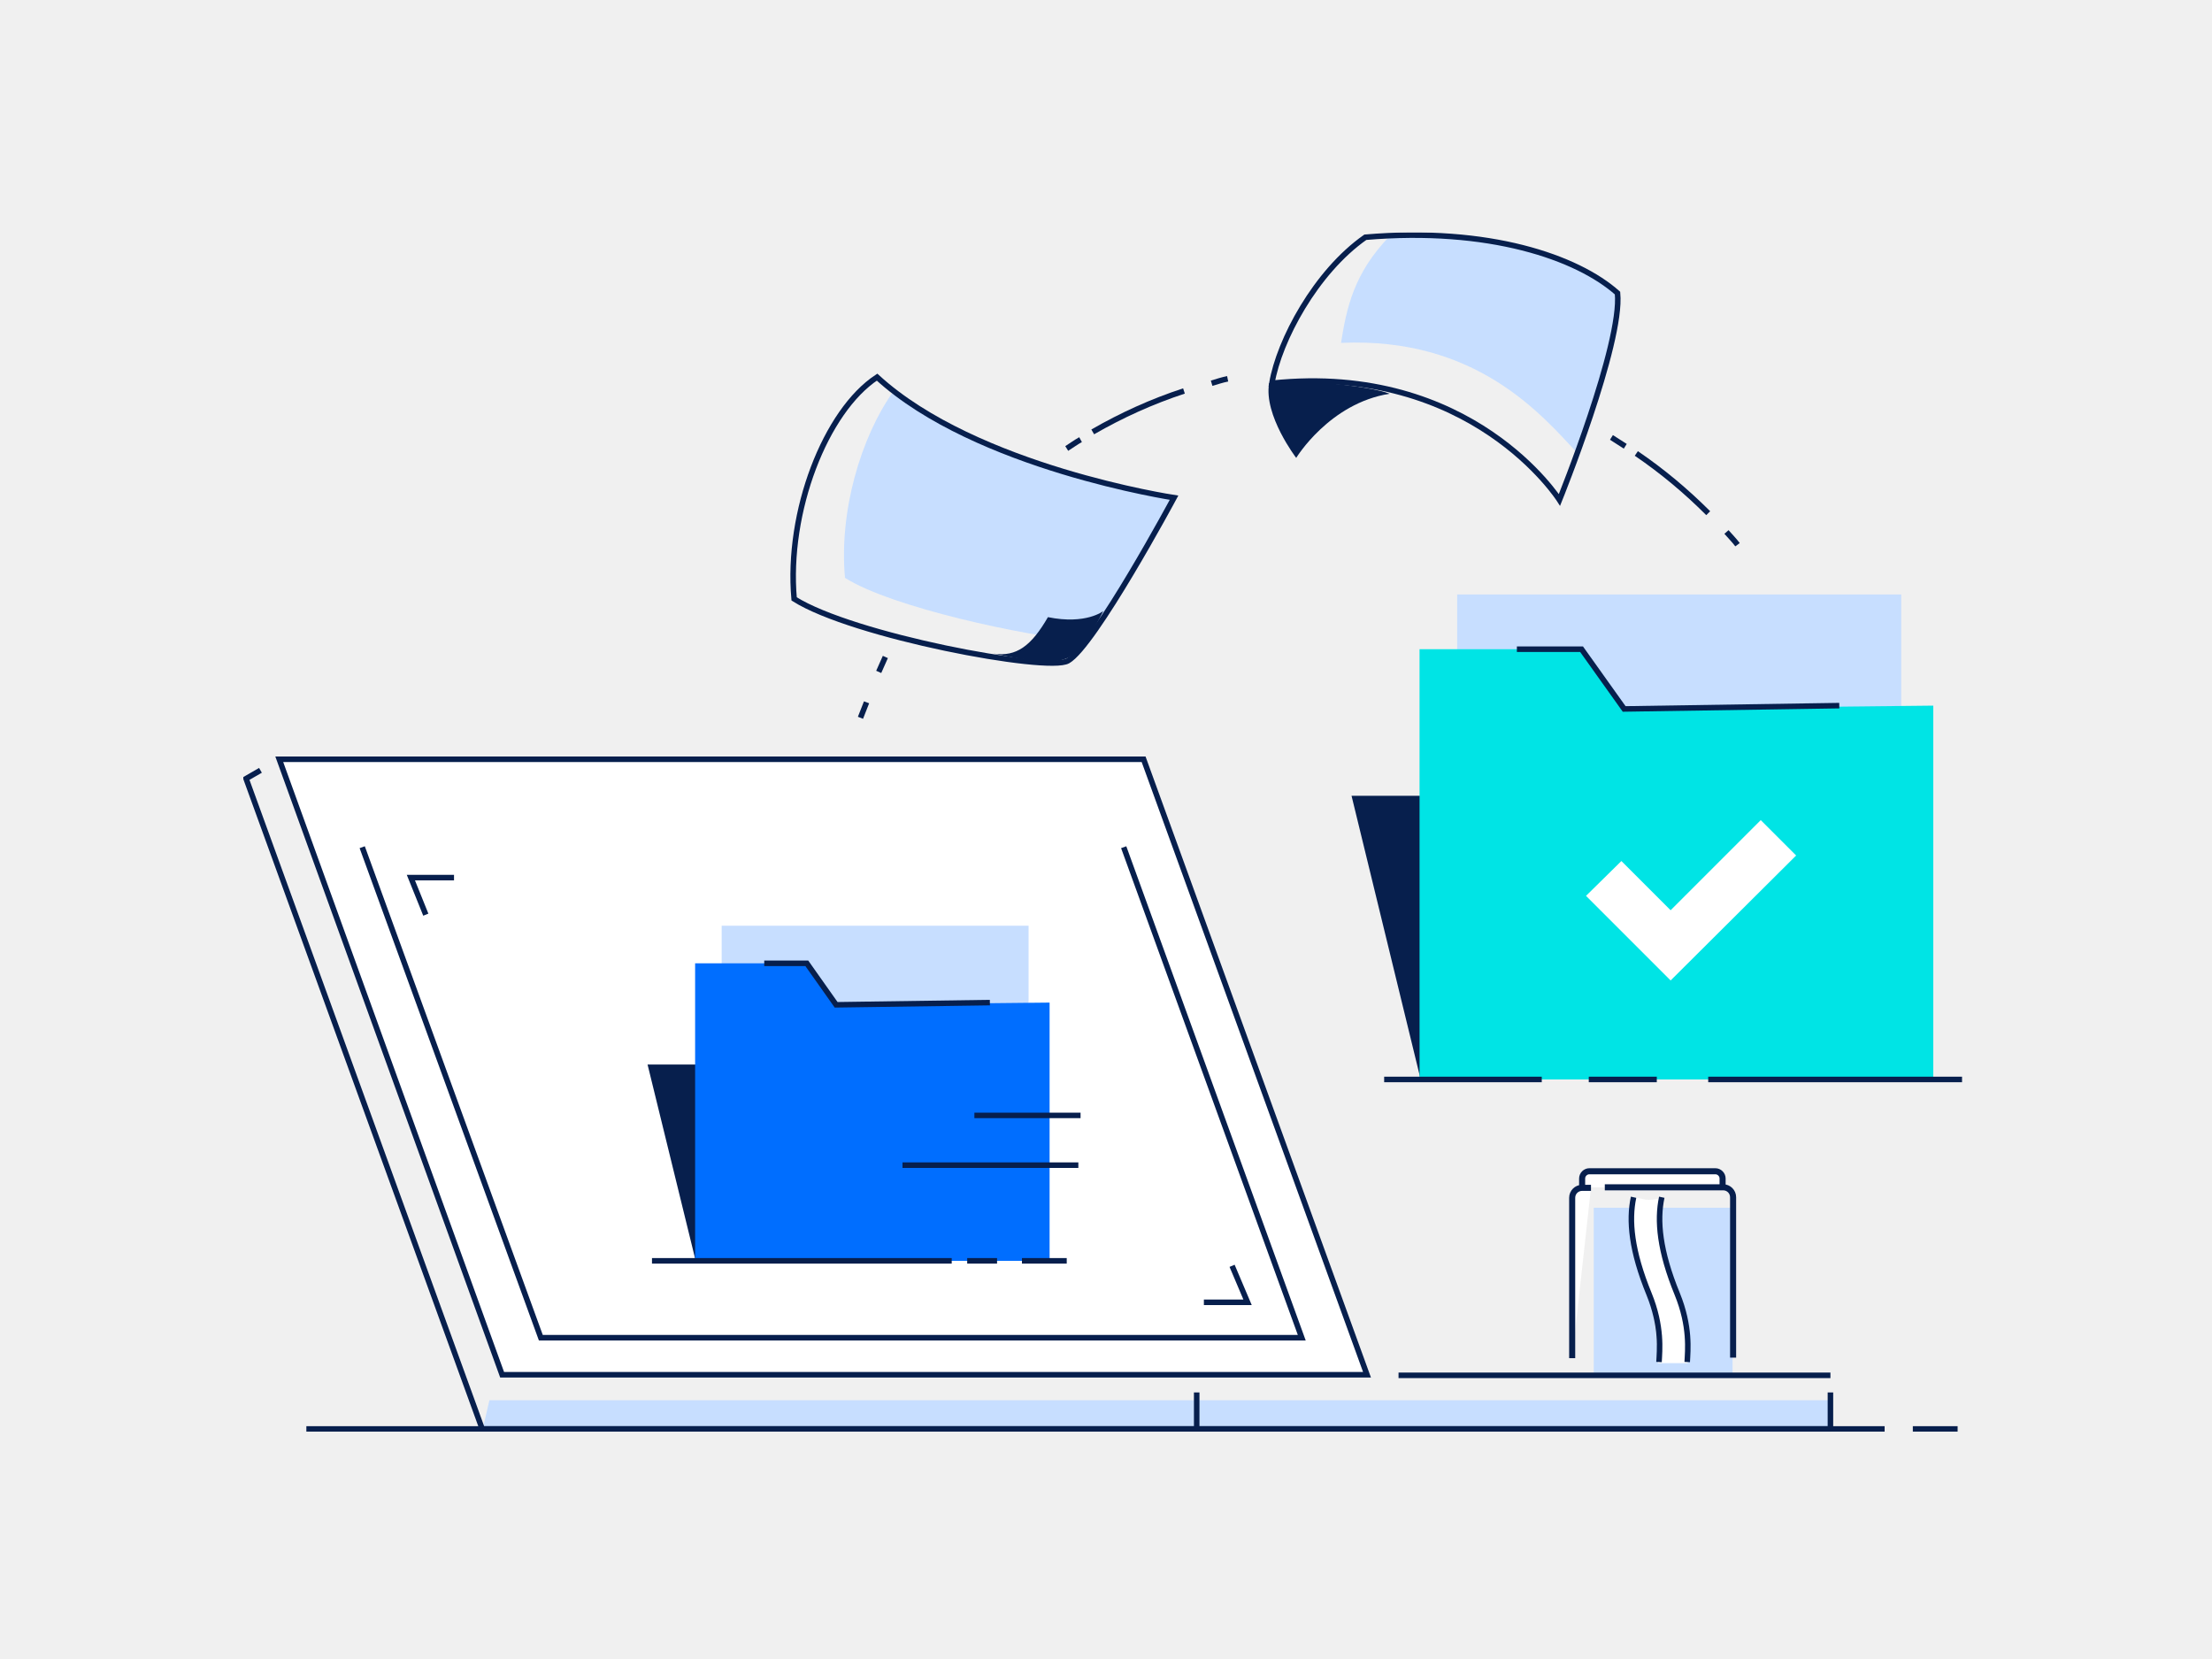
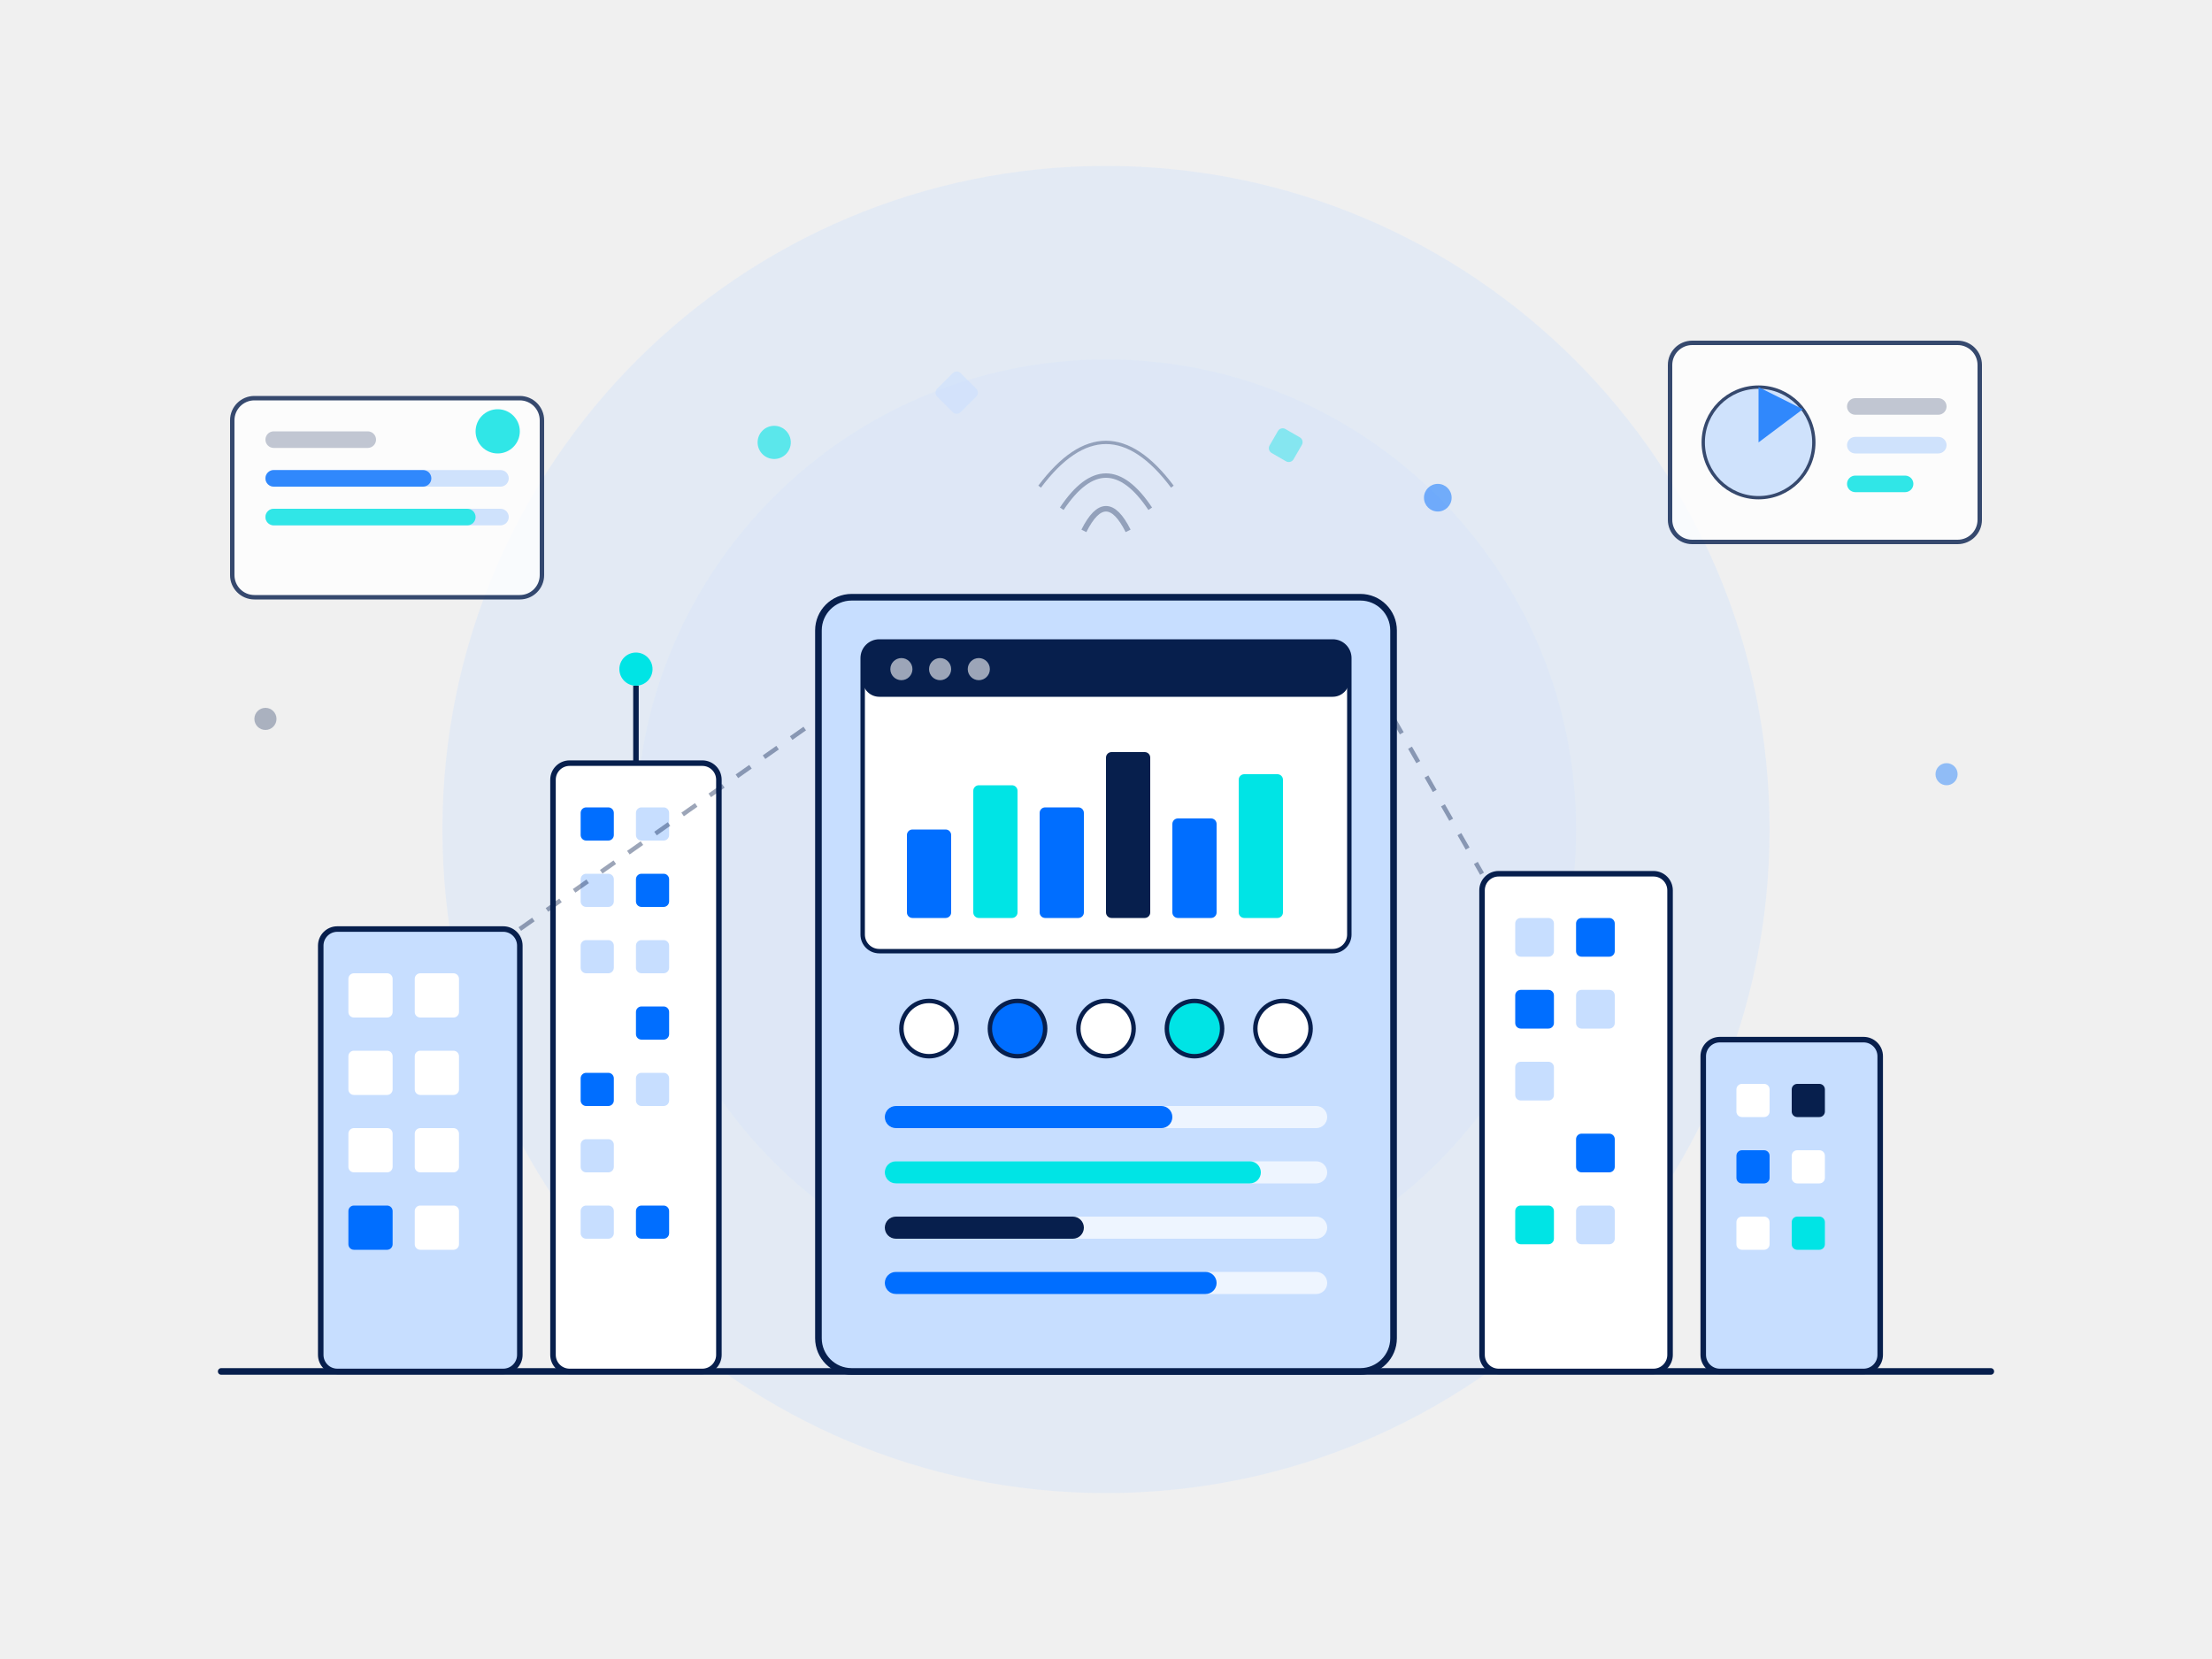
<svg xmlns="http://www.w3.org/2000/svg" viewBox="0 0 400 300" fill="none">
-   <mask id="a" style="mask-type:alpha" maskUnits="userSpaceOnUse" x="44" y="42" width="312" height="217">
-     <path d="M355.3 42H44v216.9h311.3V42Z" fill="#fff" />
-   </mask>
-   <g mask="url(#a)">
-     <path fill-rule="evenodd" clip-rule="evenodd" d="M288.2 248.4h25.1v-30h-25.1v30Z" fill="#C7DEFF" />
-     <path fill-rule="evenodd" clip-rule="evenodd" d="M304.498 238.199c-1.5-3.9-5.9-15.4-4-21.6-2.9.8-3.3.1-5-.1-1.7-.1 0 10.7 2.2 16.4 1.7 4.5 2.1 11.1 2.1 13.6h5.4c.2-1.9.3-5.5-.7-8.3Z" fill="#fff" />
-     <path d="M311.5 214.7v-1.6c0-.7-.6-1.3-1.3-1.3h-22.8c-.7 0-1.3.6-1.3 1.3v1.6" fill="#fff" />
-     <path d="M311.5 214.7v-1.6c0-.7-.6-1.3-1.3-1.3h-22.8c-.7 0-1.3.6-1.3 1.3v1.6M290.2 214.7h21.4c1 0 1.8.8 1.8 1.8v29" stroke="#071F4D" stroke-width="1.096" />
-     <path d="M284.3 245.6v-29c0-1 .8-1.8 1.8-1.8h1.6" fill="#fff" />
-     <path d="M284.3 245.6v-29c0-1 .8-1.8 1.8-1.8h1.6" stroke="#071F4D" stroke-width="1.096" />
-     <path d="M295.402 216.5c-.9 4.2-.4 9.7 2.8 17.5 2.4 5.9 1.9 10.2 1.8 12.3M300.502 216.5c-.9 4.2-.4 9.7 2.8 17.5 2.4 5.9 1.9 10.2 1.8 12.3" stroke="#071F4D" />
-     <path fill-rule="evenodd" clip-rule="evenodd" d="m331 258.4-.3-5.2H88.5l-1.2 5.2H331Z" fill="#C7DEFF" />
-     <path d="M252.9 248.7H331M216.6 258.4H331M47.1 139.3l-2.6 1.5 42.7 117.6h129.2v-6.6" stroke="#071F4D" />
-     <path fill-rule="evenodd" clip-rule="evenodd" d="m247.2 248.6-40.4-111.3H50.5l40.3 111.3h156.4Z" fill="#fff" />
-     <path d="m247.2 248.6-40.4-111.3H50.5l40.3 111.3h156.4Z" stroke="#071F4D" />
-     <path d="m203.2 153.2 32.2 88.7H97.8l-32.3-88.7" stroke="#071F4D" />
-     <path fill-rule="evenodd" clip-rule="evenodd" d="M72.2 146.9c-.77 0-1.4.63-1.4 1.4 0 .77.63 1.4 1.4 1.4.77 0 1.4-.63 1.4-1.4 0-.77-.63-1.4-1.4-1.4ZM79.3 146.9c-.77 0-1.4.63-1.4 1.4 0 .77.63 1.4 1.4 1.4.77 0 1.4-.63 1.4-1.4 0-.77-.63-1.4-1.4-1.4Z" fill="#fff" />
-     <path fill-rule="evenodd" clip-rule="evenodd" d="M263.5 171.2h80.3v-63.7h-80.3v63.7Z" fill="#C7DEFF" />
-     <path fill-rule="evenodd" clip-rule="evenodd" d="M290 143.9h-45.6l12.5 51.3H290v-51.3Z" fill="#071F4D" />
-     <path fill-rule="evenodd" clip-rule="evenodd" d="M286 117.4h-29.3v77.8h92.9v-67.6l-55.9.6-7.7-10.8Z" fill="#00E4E5" />
-     <path d="m332.6 127.6-38.9.6-7.7-10.8h-11.7M308.9 195.2h45.9M250.3 195.2h28.5M287.3 195.2h12.3" stroke="#071F4D" />
-     <path fill-rule="evenodd" clip-rule="evenodd" d="M130.5 211.4H186v-44h-55.5v44Z" fill="#C7DEFF" />
-     <path fill-rule="evenodd" clip-rule="evenodd" d="M148.7 192.5h-31.6l8.7 35.5h22.9v-35.5Z" fill="#071F4D" />
-     <path fill-rule="evenodd" clip-rule="evenodd" d="M145.9 174.2h-20.2V228h64.1v-46.7l-38.6.4-5.3-7.5Z" fill="#006EFF" />
-     <path d="m179 181.3-27.8.4-5.3-7.5h-7.7M176.2 201.7h19.2M163.2 210.7H195M172.1 228h-54.2M184.8 228h8.1M174.9 228h5.4" stroke="#071F4D" />
-     <path fill-rule="evenodd" clip-rule="evenodd" d="m293.2 155.7-6.4 6.3 15.3 15.3 22.7-22.6-6.4-6.4-16.3 16.3-8.9-8.9Z" fill="#fff" />
-     <path d="M57.2 258.4h283.6M345.9 258.4h8.1M55.4 258.4h220.5M160.1 118.8l-1.2 2.7M156.7 127c-.3.8-.7 1.8-1.1 2.8M222 68.5c-1 .2-1.9.5-2.9.8M214.1 70.7c-5.8 1.9-11.3 4.4-16.5 7.4M195.4 79.5c-.9.5-1.7 1.1-2.5 1.6M314.2 98.5c-.6-.8-1.3-1.5-2-2.3M308.9 92.8c-4-4-8.3-7.6-13-10.8M293.9 80.7c-.8-.5-1.7-1.1-2.5-1.6" stroke="#071F4D" />
-     <path fill-rule="evenodd" clip-rule="evenodd" d="M251.296 71.203c-3.6-1.5-18.5-2.9-21.8-1.9-1 5.8 4.9 13.5 4.9 13.5s6-9.9 16.9-11.6Z" fill="#071F4D" />
-     <path fill-rule="evenodd" clip-rule="evenodd" d="M251.3 42.704c-6.5 6.7-7.8 13-8.8 19.3 24.4-1.1 36.3 13 42.8 20 3.2-9.1 7.8-23 7.2-29-7.1-6.4-20-11.7-41.2-10.3Z" fill="#C7DEFF" />
-     <path d="M230 69.3c36.2-3.8 52 21.1 52 21.1s11.4-28.2 10.5-37.4c-7.3-6.5-23.3-12-45.6-10.1-9 6.3-15.6 18.7-16.9 26.4Z" stroke="#071F4D" />
-     <path fill-rule="evenodd" clip-rule="evenodd" d="M161.604 70.7c-6 8.4-9.9 21.9-8.8 33.8 8.4 5.3 32.3 10.5 43.6 11.5 6.1-7.9 15.9-26 15.9-26s-32-4.8-50.7-19.3Z" fill="#C7DEFF" />
-     <path d="M193.103 119.5c4.8-2.7 19.2-29.5 19.2-29.5s-35.8-5.4-53.7-21.8c-9.3 6.1-16.4 24.3-15 40.1 10.6 6.7 45.8 13.3 49.5 11.2Z" stroke="#071F4D" />
-     <path fill-rule="evenodd" clip-rule="evenodd" d="M189.5 111.6c-3 5.2-5.7 7.2-9.8 6.6 12.2 2.6 13.5 1.2 15.6-1.1 2.2-2.4 4.2-6.6 4.2-6.6s-3.1 2.5-10 1.1Z" fill="#071F4D" />
-     <path d="M331 251.8v6.6M77 165.4l-2.7-6.7h7.8M222.8 228.9l2.8 6.6h-7.9" stroke="#071F4D" />
+   <circle cx="200" cy="150" r="120" fill="#C7DEFF" opacity="0.3" />
+   <circle cx="200" cy="150" r="85" fill="#C7DEFF" opacity="0.2" />
+   <line x1="40" y1="248" x2="360" y2="248" stroke="#071F4D" stroke-width="1.2" stroke-linecap="round" />
+   <rect x="58" y="168" width="36" height="80" rx="3" fill="#C7DEFF" stroke="#071F4D" stroke-width="1" />
+   <rect x="63" y="176" width="8" height="8" rx="1" fill="#ffffff" />
+   <rect x="75" y="176" width="8" height="8" rx="1" fill="#ffffff" />
+   <rect x="63" y="190" width="8" height="8" rx="1" fill="#ffffff" />
+   <rect x="75" y="190" width="8" height="8" rx="1" fill="#ffffff" />
+   <rect x="63" y="204" width="8" height="8" rx="1" fill="#ffffff" />
+   <rect x="75" y="204" width="8" height="8" rx="1" fill="#ffffff" />
+   <rect x="63" y="218" width="8" height="8" rx="1" fill="#006EFF" />
+   <rect x="75" y="218" width="8" height="8" rx="1" fill="#ffffff" />
+   <rect x="100" y="138" width="30" height="110" rx="3" fill="#ffffff" stroke="#071F4D" stroke-width="1" />
+   <rect x="105" y="146" width="6" height="6" rx="1" fill="#006EFF" />
+   <rect x="115" y="146" width="6" height="6" rx="1" fill="#C7DEFF" />
+   <rect x="105" y="158" width="6" height="6" rx="1" fill="#C7DEFF" />
+   <rect x="115" y="158" width="6" height="6" rx="1" fill="#006EFF" />
+   <rect x="105" y="170" width="6" height="6" rx="1" fill="#C7DEFF" />
+   <rect x="115" y="170" width="6" height="6" rx="1" fill="#C7DEFF" />
+   <rect x="105" y="182" width="6" height="6" rx="1" fill="#ffffff" />
+   <rect x="115" y="182" width="6" height="6" rx="1" fill="#006EFF" />
+   <rect x="105" y="194" width="6" height="6" rx="1" fill="#006EFF" />
+   <rect x="115" y="194" width="6" height="6" rx="1" fill="#C7DEFF" />
+   <rect x="105" y="206" width="6" height="6" rx="1" fill="#C7DEFF" />
+   <rect x="115" y="206" width="6" height="6" rx="1" fill="#ffffff" />
+   <rect x="105" y="218" width="6" height="6" rx="1" fill="#C7DEFF" />
+   <rect x="115" y="218" width="6" height="6" rx="1" fill="#006EFF" />
+   <line x1="115" y1="138" x2="115" y2="124" stroke="#071F4D" stroke-width="1" />
+   <circle cx="115" cy="121" r="3" fill="#00E4E5" />
+   <rect x="148" y="108" width="104" height="140" rx="6" fill="#C7DEFF" stroke="#071F4D" stroke-width="1.2" />
+   <rect x="156" y="116" width="88" height="56" rx="3" fill="#ffffff" stroke="#071F4D" stroke-width="0.8" />
+   <rect x="164" y="150" width="8" height="16" rx="1" fill="#006EFF" />
+   <rect x="176" y="142" width="8" height="24" rx="1" fill="#00E4E5" />
+   <rect x="188" y="146" width="8" height="20" rx="1" fill="#006EFF" />
+   <rect x="200" y="136" width="8" height="30" rx="1" fill="#071F4D" />
+   <rect x="212" y="148" width="8" height="18" rx="1" fill="#006EFF" />
+   <rect x="224" y="140" width="8" height="26" rx="1" fill="#00E4E5" />
+   <rect x="156" y="116" width="88" height="10" rx="3" fill="#071F4D" />
+   <circle cx="163" cy="121" r="2" fill="#ffffff" opacity="0.6" />
+   <circle cx="170" cy="121" r="2" fill="#ffffff" opacity="0.6" />
+   <circle cx="177" cy="121" r="2" fill="#ffffff" opacity="0.6" />
+   <circle cx="168" cy="186" r="5" fill="#ffffff" stroke="#071F4D" stroke-width="0.8" />
+   <circle cx="184" cy="186" r="5" fill="#006EFF" stroke="#071F4D" stroke-width="0.8" />
+   <circle cx="200" cy="186" r="5" fill="#ffffff" stroke="#071F4D" stroke-width="0.8" />
+   <circle cx="216" cy="186" r="5" fill="#00E4E5" stroke="#071F4D" stroke-width="0.8" />
+   <circle cx="232" cy="186" r="5" fill="#ffffff" stroke="#071F4D" stroke-width="0.8" />
+   <rect x="160" y="200" width="80" height="4" rx="2" fill="#ffffff" opacity="0.7" />
+   <rect x="160" y="200" width="52" height="4" rx="2" fill="#006EFF" />
+   <rect x="160" y="210" width="80" height="4" rx="2" fill="#ffffff" opacity="0.7" />
+   <rect x="160" y="210" width="68" height="4" rx="2" fill="#00E4E5" />
+   <rect x="160" y="220" width="80" height="4" rx="2" fill="#ffffff" opacity="0.7" />
+   <rect x="160" y="220" width="36" height="4" rx="2" fill="#071F4D" />
+   <rect x="160" y="230" width="80" height="4" rx="2" fill="#ffffff" opacity="0.7" />
+   <rect x="160" y="230" width="60" height="4" rx="2" fill="#006EFF" />
+   <rect x="268" y="158" width="34" height="90" rx="3" fill="#ffffff" stroke="#071F4D" stroke-width="1" />
+   <rect x="274" y="166" width="7" height="7" rx="1" fill="#C7DEFF" />
+   <rect x="285" y="166" width="7" height="7" rx="1" fill="#006EFF" />
+   <rect x="274" y="179" width="7" height="7" rx="1" fill="#006EFF" />
+   <rect x="285" y="179" width="7" height="7" rx="1" fill="#C7DEFF" />
+   <rect x="274" y="192" width="7" height="7" rx="1" fill="#C7DEFF" />
+   <rect x="285" y="192" width="7" height="7" rx="1" fill="#ffffff" />
+   <rect x="274" y="205" width="7" height="7" rx="1" fill="#ffffff" />
+   <rect x="285" y="205" width="7" height="7" rx="1" fill="#006EFF" />
+   <rect x="274" y="218" width="7" height="7" rx="1" fill="#00E4E5" />
+   <rect x="285" y="218" width="7" height="7" rx="1" fill="#C7DEFF" />
+   <rect x="308" y="188" width="32" height="60" rx="3" fill="#C7DEFF" stroke="#071F4D" stroke-width="1" />
+   <rect x="314" y="196" width="6" height="6" rx="1" fill="#ffffff" />
+   <rect x="324" y="196" width="6" height="6" rx="1" fill="#071F4D" />
+   <rect x="314" y="208" width="6" height="6" rx="1" fill="#006EFF" />
+   <rect x="324" y="208" width="6" height="6" rx="1" fill="#ffffff" />
+   <rect x="314" y="220" width="6" height="6" rx="1" fill="#ffffff" />
+   <rect x="324" y="220" width="6" height="6" rx="1" fill="#00E4E5" />
+   <path d="M94 168 L148 130" stroke="#071F4D" stroke-width="0.8" stroke-dasharray="3 3" opacity="0.4" />
+   <path d="M252 130 L268 158" stroke="#071F4D" stroke-width="0.8" stroke-dasharray="3 3" opacity="0.4" />
+   <g opacity="0.8">
+     <rect x="42" y="72" width="56" height="36" rx="4" fill="#ffffff" stroke="#071F4D" stroke-width="0.8" />
+     <rect x="48" y="78" width="20" height="3" rx="1.5" fill="#071F4D" opacity="0.3" />
+     <rect x="48" y="85" width="44" height="3" rx="1.5" fill="#C7DEFF" />
+     <rect x="48" y="85" width="30" height="3" rx="1.5" fill="#006EFF" />
+     <rect x="48" y="92" width="44" height="3" rx="1.5" fill="#C7DEFF" />
+     <rect x="48" y="92" width="38" height="3" rx="1.5" fill="#00E4E5" />
+     <circle cx="90" cy="78" r="4" fill="#00E4E5" />
+     <rect x="302" y="62" width="56" height="36" rx="4" fill="#ffffff" stroke="#071F4D" stroke-width="0.8" />
+     <circle cx="318" cy="80" r="10" fill="#C7DEFF" stroke="#071F4D" stroke-width="0.6" />
+     <path d="M318 70 L318 80 L326 74" fill="#006EFF" />
+     <rect x="334" y="72" width="18" height="3" rx="1.5" fill="#071F4D" opacity="0.3" />
+     <rect x="334" y="79" width="18" height="3" rx="1.5" fill="#C7DEFF" />
+     <rect x="334" y="86" width="12" height="3" rx="1.5" fill="#00E4E5" />
+   </g>
+   <circle cx="140" cy="80" r="3" fill="#00E4E5" opacity="0.6" />
+   <circle cx="260" cy="90" r="2.5" fill="#006EFF" opacity="0.5" />
+   <circle cx="48" cy="130" r="2" fill="#071F4D" opacity="0.3" />
+   <circle cx="352" cy="140" r="2" fill="#006EFF" opacity="0.4" />
+   <rect x="170" y="68" width="6" height="6" rx="1" fill="#C7DEFF" opacity="0.5" transform="rotate(45 173 71)" />
+   <rect x="230" y="78" width="5" height="5" rx="1" fill="#00E4E5" opacity="0.4" transform="rotate(30 232.5 80.5)" />
+   <g opacity="0.35">
+     <path d="M196 96 Q200 88 204 96" stroke="#071F4D" stroke-width="1" fill="none" />
+     <path d="M192 92 Q200 80 208 92" stroke="#071F4D" stroke-width="0.8" fill="none" />
+     <path d="M188 88 Q200 72 212 88" stroke="#071F4D" stroke-width="0.6" fill="none" />
  </g>
</svg>
